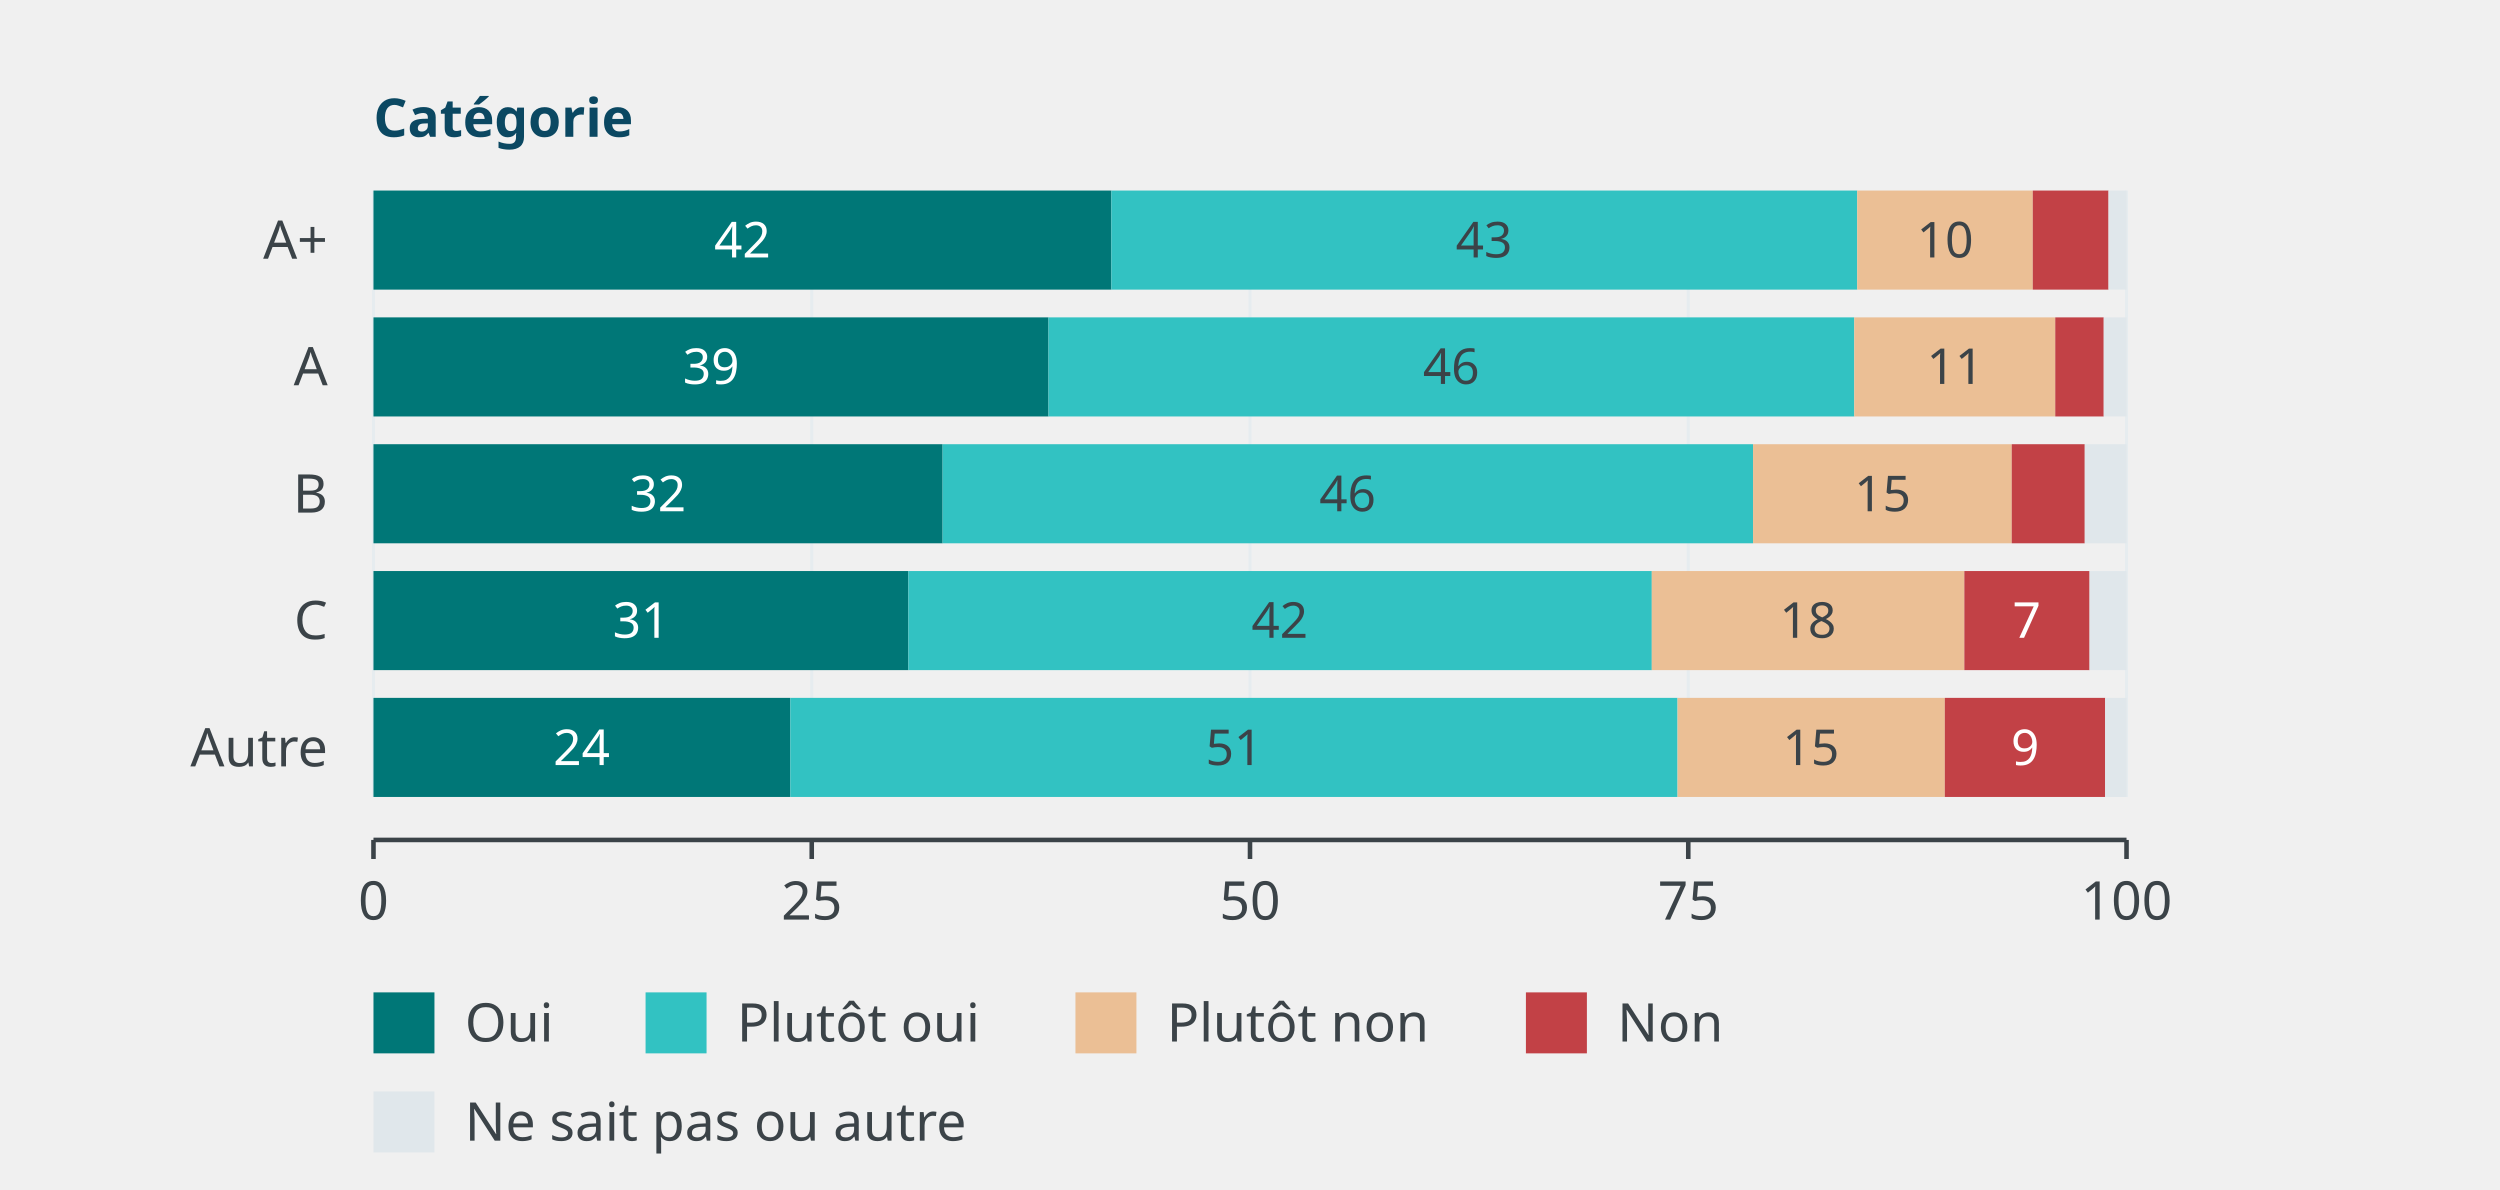
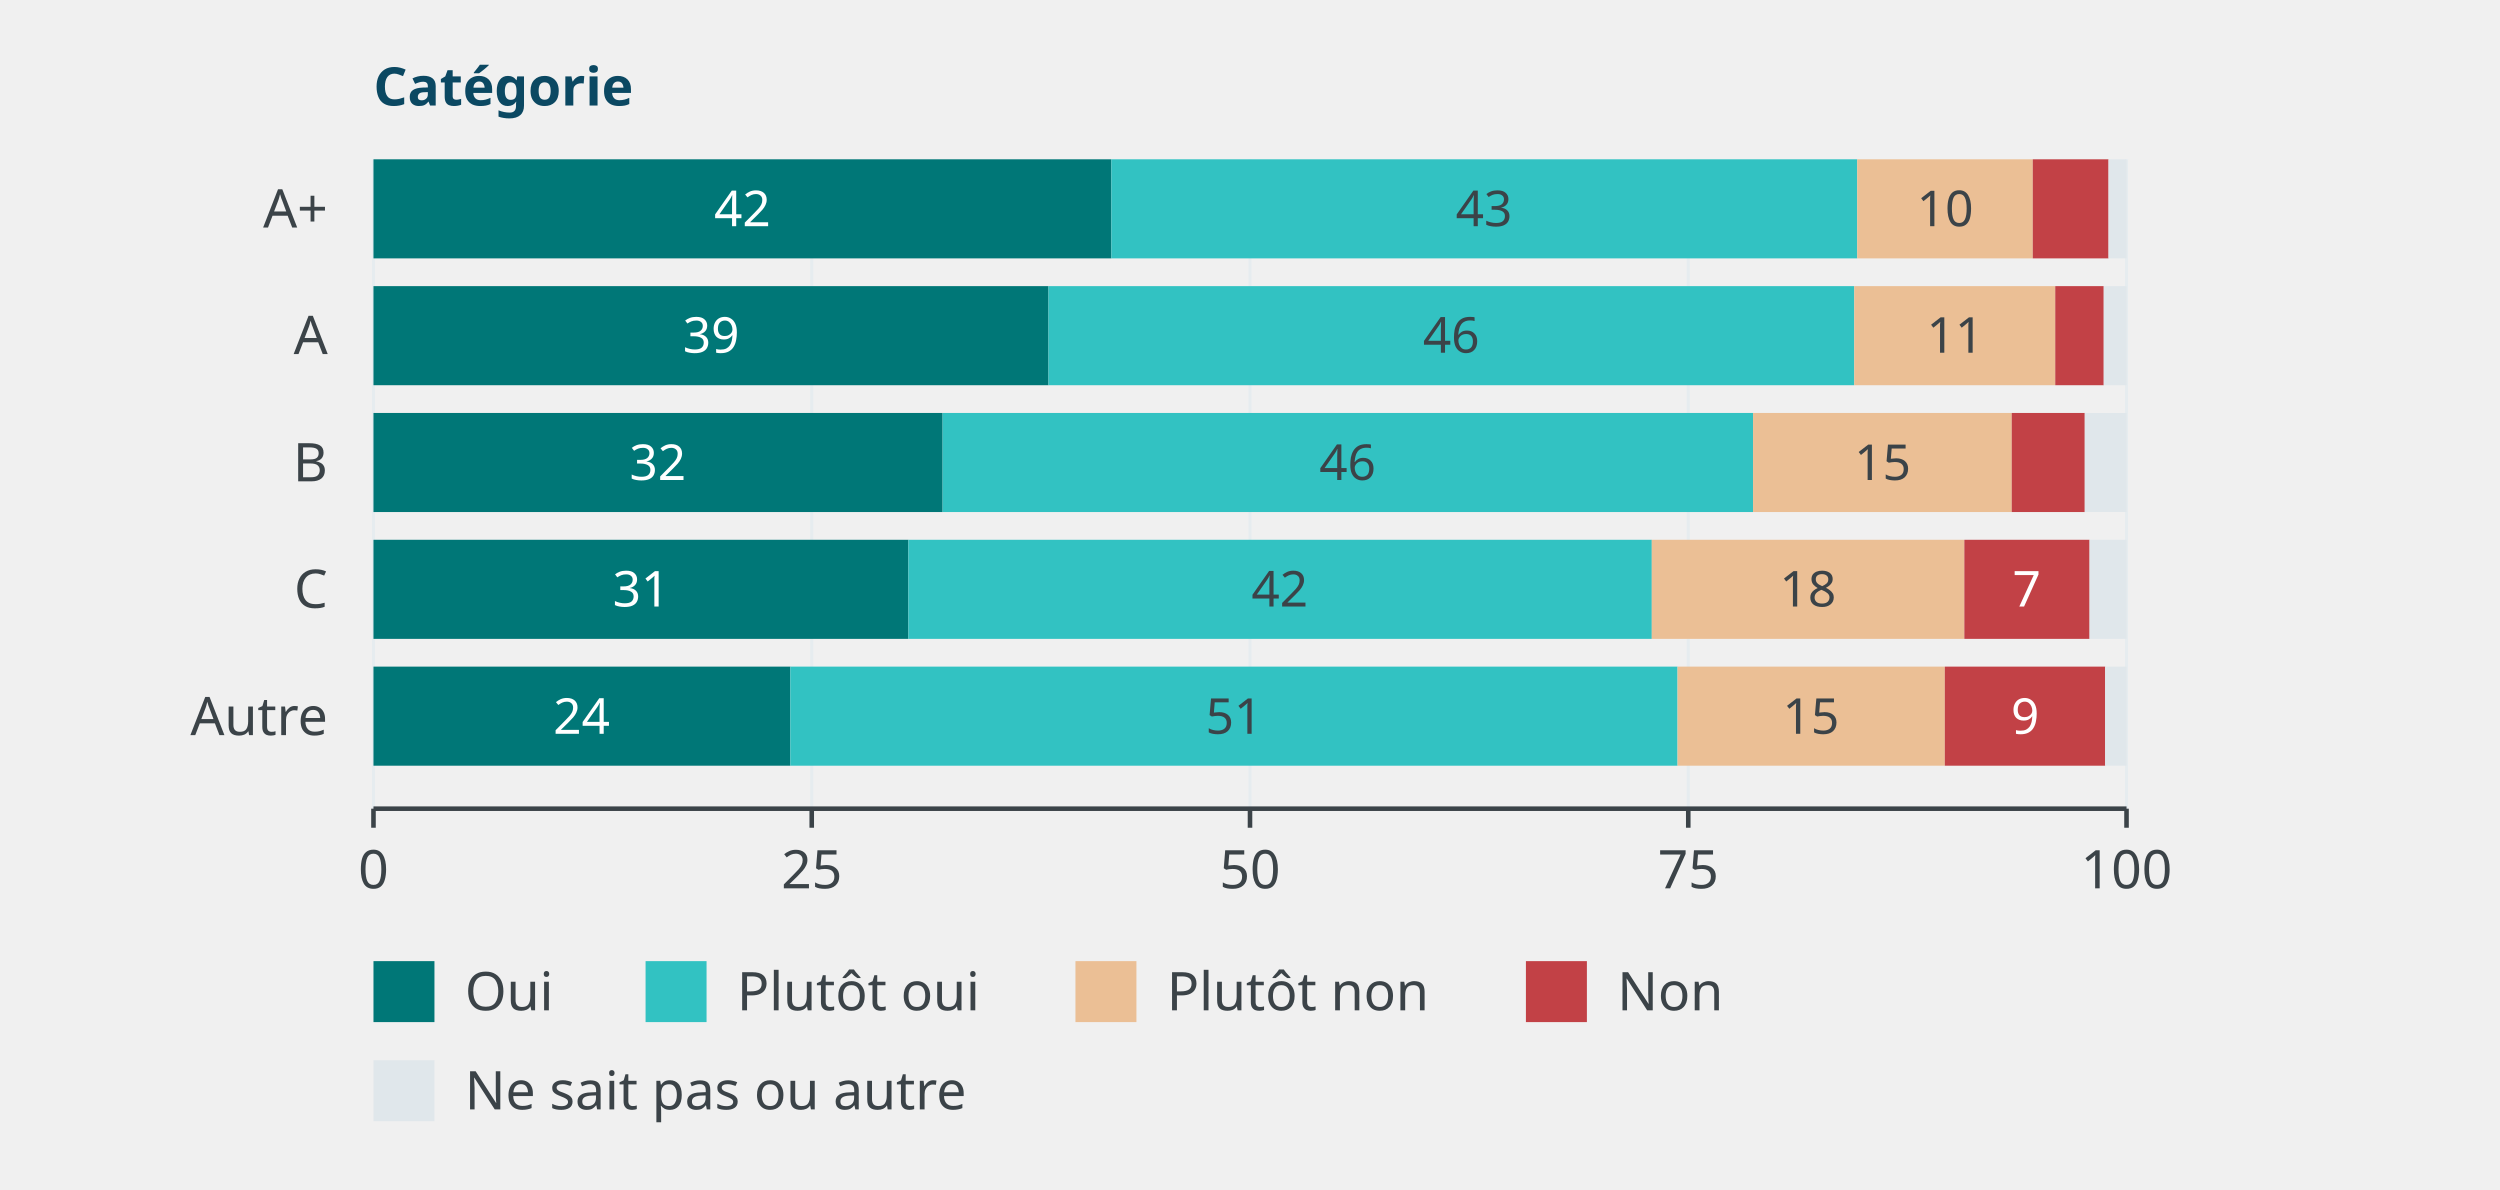
<svg xmlns="http://www.w3.org/2000/svg" width="328pt" height="156pt" viewBox="0 0 328 156" data-axe-x="49.0" data-fin-x="279.0">
-   <line x1="49" x2="49" y1="25.00" y2="104.56" stroke="#E6ECEF" stroke-width="0.4" />
-   <line x1="106.5" x2="106.5" y1="25.00" y2="104.56" stroke="#E6ECEF" stroke-width="0.4" />
-   <line x1="164" x2="164" y1="25.00" y2="104.56" stroke="#E6ECEF" stroke-width="0.4" />
-   <line x1="221.5" x2="221.5" y1="25.00" y2="104.56" stroke="#E6ECEF" stroke-width="0.4" />
-   <line x1="279" x2="279" y1="25.00" y2="104.56" stroke="#E6ECEF" stroke-width="0.4" />
-   <text x="49.0" y="15.5" dy="0.35em" text-anchor="start" font-family="Poppins-Bold, Poppins" font-weight="700" font-size="7" fill="#0B4862">Catégorie</text>
-   <rect x="49.00" y="25.00" width="96.81" height="13" fill="#007777" />
-   <text x="97.4" y="31.5" dy="0.35em" text-anchor="middle" font-family="Poppins-Regular, Poppins" font-size="6.5" fill="#FFFFFF">42</text>
-   <rect x="145.81" y="25.00" width="97.86" height="13" fill="#32C2C2" />
-   <text x="194.7" y="31.5" dy="0.35em" text-anchor="middle" font-family="Poppins-Regular, Poppins" font-size="6.5" fill="#3B4348">43</text>
-   <rect x="243.67" y="25.00" width="23.03" height="13" fill="#EBBF95" />
-   <text x="255.2" y="31.5" dy="0.35em" text-anchor="middle" font-family="Poppins-Regular, Poppins" font-size="6.5" fill="#3B4348">10</text>
-   <rect x="266.70" y="25.00" width="9.94" height="13" fill="#C24146" />
-   <rect x="276.64" y="25.00" width="2.36" height="13" fill="#E0E7EB" />
-   <text x="43.0" y="31.5" dy="0.35em" text-anchor="end" font-family="Poppins-Regular, Poppins" font-size="7" fill="#3B4348">A+</text>
-   <rect x="49.00" y="41.64" width="88.56" height="13" fill="#007777" />
-   <text x="93.3" y="48.1" dy="0.35em" text-anchor="middle" font-family="Poppins-Regular, Poppins" font-size="6.5" fill="#FFFFFF">39</text>
-   <rect x="137.56" y="41.64" width="105.72" height="13" fill="#32C2C2" />
-   <text x="190.4" y="48.1" dy="0.35em" text-anchor="middle" font-family="Poppins-Regular, Poppins" font-size="6.5" fill="#3B4348">46</text>
-   <rect x="243.28" y="41.64" width="26.37" height="13" fill="#EBBF95" />
-   <text x="256.5" y="48.1" dy="0.35em" text-anchor="middle" font-family="Poppins-Regular, Poppins" font-size="6.5" fill="#3B4348">11</text>
-   <rect x="269.65" y="41.64" width="6.36" height="13" fill="#C24146" />
-   <rect x="276.01" y="41.64" width="2.99" height="13" fill="#E0E7EB" />
-   <text x="43.0" y="48.1" dy="0.35em" text-anchor="end" font-family="Poppins-Regular, Poppins" font-size="7" fill="#3B4348">A</text>
-   <rect x="49.00" y="58.28" width="74.67" height="13" fill="#007777" />
-   <text x="86.3" y="64.8" dy="0.35em" text-anchor="middle" font-family="Poppins-Regular, Poppins" font-size="6.5" fill="#FFFFFF">32</text>
-   <rect x="123.67" y="58.28" width="106.33" height="13" fill="#32C2C2" />
-   <text x="176.8" y="64.8" dy="0.35em" text-anchor="middle" font-family="Poppins-Regular, Poppins" font-size="6.5" fill="#3B4348">46</text>
-   <rect x="230.00" y="58.28" width="33.94" height="13" fill="#EBBF95" />
-   <text x="247.0" y="64.8" dy="0.35em" text-anchor="middle" font-family="Poppins-Regular, Poppins" font-size="6.5" fill="#3B4348">15</text>
-   <rect x="263.94" y="58.28" width="9.58" height="13" fill="#C24146" />
-   <rect x="273.52" y="58.28" width="5.48" height="13" fill="#E0E7EB" />
-   <text x="43.0" y="64.8" dy="0.35em" text-anchor="end" font-family="Poppins-Regular, Poppins" font-size="7" fill="#3B4348">B</text>
-   <rect x="49.00" y="74.92" width="70.18" height="13" fill="#007777" />
-   <text x="84.1" y="81.4" dy="0.35em" text-anchor="middle" font-family="Poppins-Regular, Poppins" font-size="6.5" fill="#FFFFFF">31</text>
-   <rect x="119.18" y="74.92" width="97.54" height="13" fill="#32C2C2" />
-   <text x="167.9" y="81.4" dy="0.35em" text-anchor="middle" font-family="Poppins-Regular, Poppins" font-size="6.5" fill="#3B4348">42</text>
-   <rect x="216.71" y="74.92" width="41.00" height="13" fill="#EBBF95" />
-   <text x="237.2" y="81.4" dy="0.35em" text-anchor="middle" font-family="Poppins-Regular, Poppins" font-size="6.5" fill="#3B4348">18</text>
-   <rect x="257.72" y="74.92" width="16.43" height="13" fill="#C24146" />
-   <text x="265.9" y="81.4" dy="0.35em" text-anchor="middle" font-family="Poppins-Regular, Poppins" font-size="6.5" fill="#FFFFFF">7</text>
-   <rect x="274.15" y="74.92" width="4.85" height="13" fill="#E0E7EB" />
-   <text x="43.0" y="81.4" dy="0.35em" text-anchor="end" font-family="Poppins-Regular, Poppins" font-size="7" fill="#3B4348">C</text>
-   <rect x="49.00" y="91.56" width="54.69" height="13" fill="#007777" />
-   <text x="76.3" y="98.1" dy="0.35em" text-anchor="middle" font-family="Poppins-Regular, Poppins" font-size="6.5" fill="#FFFFFF">24</text>
-   <rect x="103.69" y="91.56" width="116.40" height="13" fill="#32C2C2" />
-   <text x="161.9" y="98.1" dy="0.35em" text-anchor="middle" font-family="Poppins-Regular, Poppins" font-size="6.5" fill="#3B4348">51</text>
-   <rect x="220.10" y="91.56" width="35.06" height="13" fill="#EBBF95" />
-   <text x="237.6" y="98.1" dy="0.35em" text-anchor="middle" font-family="Poppins-Regular, Poppins" font-size="6.5" fill="#3B4348">15</text>
-   <rect x="255.16" y="91.56" width="21.04" height="13" fill="#C24146" />
-   <text x="265.7" y="98.1" dy="0.35em" text-anchor="middle" font-family="Poppins-Regular, Poppins" font-size="6.5" fill="#FFFFFF">9</text>
-   <rect x="276.19" y="91.56" width="2.81" height="13" fill="#E0E7EB" />
-   <text x="43.0" y="98.1" dy="0.35em" text-anchor="end" font-family="Poppins-Regular, Poppins" font-size="7" fill="#3B4348">Autre</text>
-   <line x1="49" x2="279" y1="110.2" y2="110.2" stroke="#3B4348" stroke-width="0.6" />
-   <line x1="49" x2="49" y1="110.2" y2="112.7" stroke="#3B4348" stroke-width="0.6" />
-   <text x="49.0" y="118.2" dy="0.35em" text-anchor="middle" font-family="Poppins-Regular, Poppins" font-size="7" fill="#3B4348">0</text>
-   <line x1="106.5" x2="106.5" y1="110.2" y2="112.7" stroke="#3B4348" stroke-width="0.6" />
-   <text x="106.5" y="118.2" dy="0.35em" text-anchor="middle" font-family="Poppins-Regular, Poppins" font-size="7" fill="#3B4348">25</text>
-   <line x1="164" x2="164" y1="110.2" y2="112.7" stroke="#3B4348" stroke-width="0.6" />
-   <text x="164.0" y="118.2" dy="0.35em" text-anchor="middle" font-family="Poppins-Regular, Poppins" font-size="7" fill="#3B4348">50</text>
-   <line x1="221.5" x2="221.5" y1="110.2" y2="112.7" stroke="#3B4348" stroke-width="0.6" />
-   <text x="221.5" y="118.2" dy="0.35em" text-anchor="middle" font-family="Poppins-Regular, Poppins" font-size="7" fill="#3B4348">75</text>
-   <line x1="279" x2="279" y1="110.2" y2="112.7" stroke="#3B4348" stroke-width="0.6" />
-   <text x="279.0" y="118.2" dy="0.35em" text-anchor="middle" font-family="Poppins-Regular, Poppins" font-size="7" fill="#3B4348">100</text>
-   <rect x="49.0" y="130.2" width="8" height="8" fill="#007777" />
-   <text x="61.0" y="134.2" dy="0.35em" text-anchor="start" font-family="Poppins-Regular, Poppins" font-size="7" fill="#3B4348">Oui</text>
-   <rect x="84.7" y="130.2" width="8" height="8" fill="#32C2C2" />
-   <text x="96.7" y="134.2" dy="0.35em" text-anchor="start" font-family="Poppins-Regular, Poppins" font-size="7" fill="#3B4348">Plutôt oui</text>
-   <rect x="141.1" y="130.2" width="8" height="8" fill="#EBBF95" />
-   <text x="153.1" y="134.2" dy="0.35em" text-anchor="start" font-family="Poppins-Regular, Poppins" font-size="7" fill="#3B4348">Plutôt non</text>
-   <rect x="200.2" y="130.2" width="8" height="8" fill="#C24146" />
-   <text x="212.2" y="134.2" dy="0.35em" text-anchor="start" font-family="Poppins-Regular, Poppins" font-size="7" fill="#3B4348">Non</text>
-   <rect x="49.0" y="143.2" width="8" height="8" fill="#E0E7EB" />
-   <text x="61.0" y="147.2" dy="0.35em" text-anchor="start" font-family="Poppins-Regular, Poppins" font-size="7" fill="#3B4348">Ne sait pas ou autre</text>
+   <g transform="translate(0,-4.1)">
+     <line x1="49" x2="49" y1="25.00" y2="110.20" stroke="#E6ECEF" stroke-width="0.4" />
+     <line x1="106.5" x2="106.5" y1="25.00" y2="110.20" stroke="#E6ECEF" stroke-width="0.4" />
+     <line x1="164" x2="164" y1="25.00" y2="110.20" stroke="#E6ECEF" stroke-width="0.4" />
+     <line x1="221.5" x2="221.5" y1="25.00" y2="110.20" stroke="#E6ECEF" stroke-width="0.4" />
+     <line x1="279" x2="279" y1="25.00" y2="110.20" stroke="#E6ECEF" stroke-width="0.4" />
+     <text x="49.0" y="15.5" dy="0.35em" text-anchor="start" font-family="Poppins-Bold, Poppins" font-weight="700" font-size="7" fill="#0B4862">Catégorie</text>
+     <rect x="49.00" y="25.00" width="96.81" height="13" fill="#007777" />
+     <text x="97.4" y="31.5" dy="0.35em" text-anchor="middle" font-family="Poppins-Regular, Poppins" font-size="6.5" fill="#FFFFFF">42</text>
+     <rect x="145.81" y="25.00" width="97.86" height="13" fill="#32C2C2" />
+     <text x="194.7" y="31.5" dy="0.35em" text-anchor="middle" font-family="Poppins-Regular, Poppins" font-size="6.5" fill="#3B4348">43</text>
+     <rect x="243.67" y="25.00" width="23.03" height="13" fill="#EBBF95" />
+     <text x="255.2" y="31.5" dy="0.35em" text-anchor="middle" font-family="Poppins-Regular, Poppins" font-size="6.5" fill="#3B4348">10</text>
+     <rect x="266.70" y="25.00" width="9.94" height="13" fill="#C24146" />
+     <rect x="276.64" y="25.00" width="2.36" height="13" fill="#E0E7EB" />
+     <text x="43.0" y="31.5" dy="0.35em" text-anchor="end" font-family="Poppins-Regular, Poppins" font-size="7" fill="#3B4348">A+</text>
+     <rect x="49.00" y="41.64" width="88.56" height="13" fill="#007777" />
+     <text x="93.3" y="48.1" dy="0.35em" text-anchor="middle" font-family="Poppins-Regular, Poppins" font-size="6.5" fill="#FFFFFF">39</text>
+     <rect x="137.56" y="41.64" width="105.72" height="13" fill="#32C2C2" />
+     <text x="190.4" y="48.1" dy="0.35em" text-anchor="middle" font-family="Poppins-Regular, Poppins" font-size="6.5" fill="#3B4348">46</text>
+     <rect x="243.28" y="41.64" width="26.37" height="13" fill="#EBBF95" />
+     <text x="256.5" y="48.1" dy="0.35em" text-anchor="middle" font-family="Poppins-Regular, Poppins" font-size="6.5" fill="#3B4348">11</text>
+     <rect x="269.65" y="41.64" width="6.36" height="13" fill="#C24146" />
+     <rect x="276.01" y="41.64" width="2.99" height="13" fill="#E0E7EB" />
+     <text x="43.0" y="48.1" dy="0.35em" text-anchor="end" font-family="Poppins-Regular, Poppins" font-size="7" fill="#3B4348">A</text>
+     <rect x="49.00" y="58.28" width="74.67" height="13" fill="#007777" />
+     <text x="86.3" y="64.8" dy="0.35em" text-anchor="middle" font-family="Poppins-Regular, Poppins" font-size="6.5" fill="#FFFFFF">32</text>
+     <rect x="123.67" y="58.28" width="106.33" height="13" fill="#32C2C2" />
+     <text x="176.8" y="64.8" dy="0.35em" text-anchor="middle" font-family="Poppins-Regular, Poppins" font-size="6.5" fill="#3B4348">46</text>
+     <rect x="230.00" y="58.28" width="33.94" height="13" fill="#EBBF95" />
+     <text x="247.0" y="64.8" dy="0.35em" text-anchor="middle" font-family="Poppins-Regular, Poppins" font-size="6.5" fill="#3B4348">15</text>
+     <rect x="263.94" y="58.28" width="9.58" height="13" fill="#C24146" />
+     <rect x="273.52" y="58.28" width="5.48" height="13" fill="#E0E7EB" />
+     <text x="43.0" y="64.8" dy="0.35em" text-anchor="end" font-family="Poppins-Regular, Poppins" font-size="7" fill="#3B4348">B</text>
+     <rect x="49.00" y="74.92" width="70.18" height="13" fill="#007777" />
+     <text x="84.1" y="81.4" dy="0.35em" text-anchor="middle" font-family="Poppins-Regular, Poppins" font-size="6.5" fill="#FFFFFF">31</text>
+     <rect x="119.18" y="74.92" width="97.54" height="13" fill="#32C2C2" />
+     <text x="167.9" y="81.4" dy="0.35em" text-anchor="middle" font-family="Poppins-Regular, Poppins" font-size="6.5" fill="#3B4348">42</text>
+     <rect x="216.71" y="74.92" width="41.00" height="13" fill="#EBBF95" />
+     <text x="237.2" y="81.4" dy="0.35em" text-anchor="middle" font-family="Poppins-Regular, Poppins" font-size="6.5" fill="#3B4348">18</text>
+     <rect x="257.72" y="74.92" width="16.43" height="13" fill="#C24146" />
+     <text x="265.9" y="81.4" dy="0.35em" text-anchor="middle" font-family="Poppins-Regular, Poppins" font-size="6.5" fill="#FFFFFF">7</text>
+     <rect x="274.15" y="74.92" width="4.85" height="13" fill="#E0E7EB" />
+     <text x="43.0" y="81.4" dy="0.35em" text-anchor="end" font-family="Poppins-Regular, Poppins" font-size="7" fill="#3B4348">C</text>
+     <rect x="49.00" y="91.56" width="54.69" height="13" fill="#007777" />
+     <text x="76.3" y="98.1" dy="0.35em" text-anchor="middle" font-family="Poppins-Regular, Poppins" font-size="6.5" fill="#FFFFFF">24</text>
+     <rect x="103.69" y="91.56" width="116.40" height="13" fill="#32C2C2" />
+     <text x="161.9" y="98.1" dy="0.35em" text-anchor="middle" font-family="Poppins-Regular, Poppins" font-size="6.5" fill="#3B4348">51</text>
+     <rect x="220.10" y="91.56" width="35.06" height="13" fill="#EBBF95" />
+     <text x="237.6" y="98.1" dy="0.35em" text-anchor="middle" font-family="Poppins-Regular, Poppins" font-size="6.5" fill="#3B4348">15</text>
+     <rect x="255.16" y="91.56" width="21.04" height="13" fill="#C24146" />
+     <text x="265.7" y="98.1" dy="0.35em" text-anchor="middle" font-family="Poppins-Regular, Poppins" font-size="6.5" fill="#FFFFFF">9</text>
+     <rect x="276.19" y="91.56" width="2.81" height="13" fill="#E0E7EB" />
+     <text x="43.0" y="98.1" dy="0.35em" text-anchor="end" font-family="Poppins-Regular, Poppins" font-size="7" fill="#3B4348">Autre</text>
+     <line x1="49" x2="279" y1="110.2" y2="110.2" stroke="#3B4348" stroke-width="0.6" />
+     <line x1="49" x2="49" y1="110.2" y2="112.7" stroke="#3B4348" stroke-width="0.6" />
+     <text x="49.0" y="118.2" dy="0.35em" text-anchor="middle" font-family="Poppins-Regular, Poppins" font-size="7" fill="#3B4348">0</text>
+     <line x1="106.5" x2="106.5" y1="110.2" y2="112.7" stroke="#3B4348" stroke-width="0.6" />
+     <text x="106.5" y="118.2" dy="0.35em" text-anchor="middle" font-family="Poppins-Regular, Poppins" font-size="7" fill="#3B4348">25</text>
+     <line x1="164" x2="164" y1="110.2" y2="112.7" stroke="#3B4348" stroke-width="0.6" />
+     <text x="164.0" y="118.2" dy="0.35em" text-anchor="middle" font-family="Poppins-Regular, Poppins" font-size="7" fill="#3B4348">50</text>
+     <line x1="221.5" x2="221.5" y1="110.2" y2="112.7" stroke="#3B4348" stroke-width="0.6" />
+     <text x="221.5" y="118.2" dy="0.35em" text-anchor="middle" font-family="Poppins-Regular, Poppins" font-size="7" fill="#3B4348">75</text>
+     <line x1="279" x2="279" y1="110.2" y2="112.7" stroke="#3B4348" stroke-width="0.6" />
+     <text x="279.0" y="118.2" dy="0.35em" text-anchor="middle" font-family="Poppins-Regular, Poppins" font-size="7" fill="#3B4348">100</text>
+     <rect x="49.0" y="130.2" width="8" height="8" fill="#007777" />
+     <text x="61.0" y="134.2" dy="0.35em" text-anchor="start" font-family="Poppins-Regular, Poppins" font-size="7" fill="#3B4348">Oui</text>
+     <rect x="84.7" y="130.2" width="8" height="8" fill="#32C2C2" />
+     <text x="96.7" y="134.2" dy="0.35em" text-anchor="start" font-family="Poppins-Regular, Poppins" font-size="7" fill="#3B4348">Plutôt oui</text>
+     <rect x="141.1" y="130.2" width="8" height="8" fill="#EBBF95" />
+     <text x="153.1" y="134.2" dy="0.35em" text-anchor="start" font-family="Poppins-Regular, Poppins" font-size="7" fill="#3B4348">Plutôt non</text>
+     <rect x="200.2" y="130.2" width="8" height="8" fill="#C24146" />
+     <text x="212.2" y="134.2" dy="0.35em" text-anchor="start" font-family="Poppins-Regular, Poppins" font-size="7" fill="#3B4348">Non</text>
+     <rect x="49.0" y="143.2" width="8" height="8" fill="#E0E7EB" />
+     <text x="61.0" y="147.2" dy="0.35em" text-anchor="start" font-family="Poppins-Regular, Poppins" font-size="7" fill="#3B4348">Ne sait pas ou autre</text>
+   </g>
</svg>
